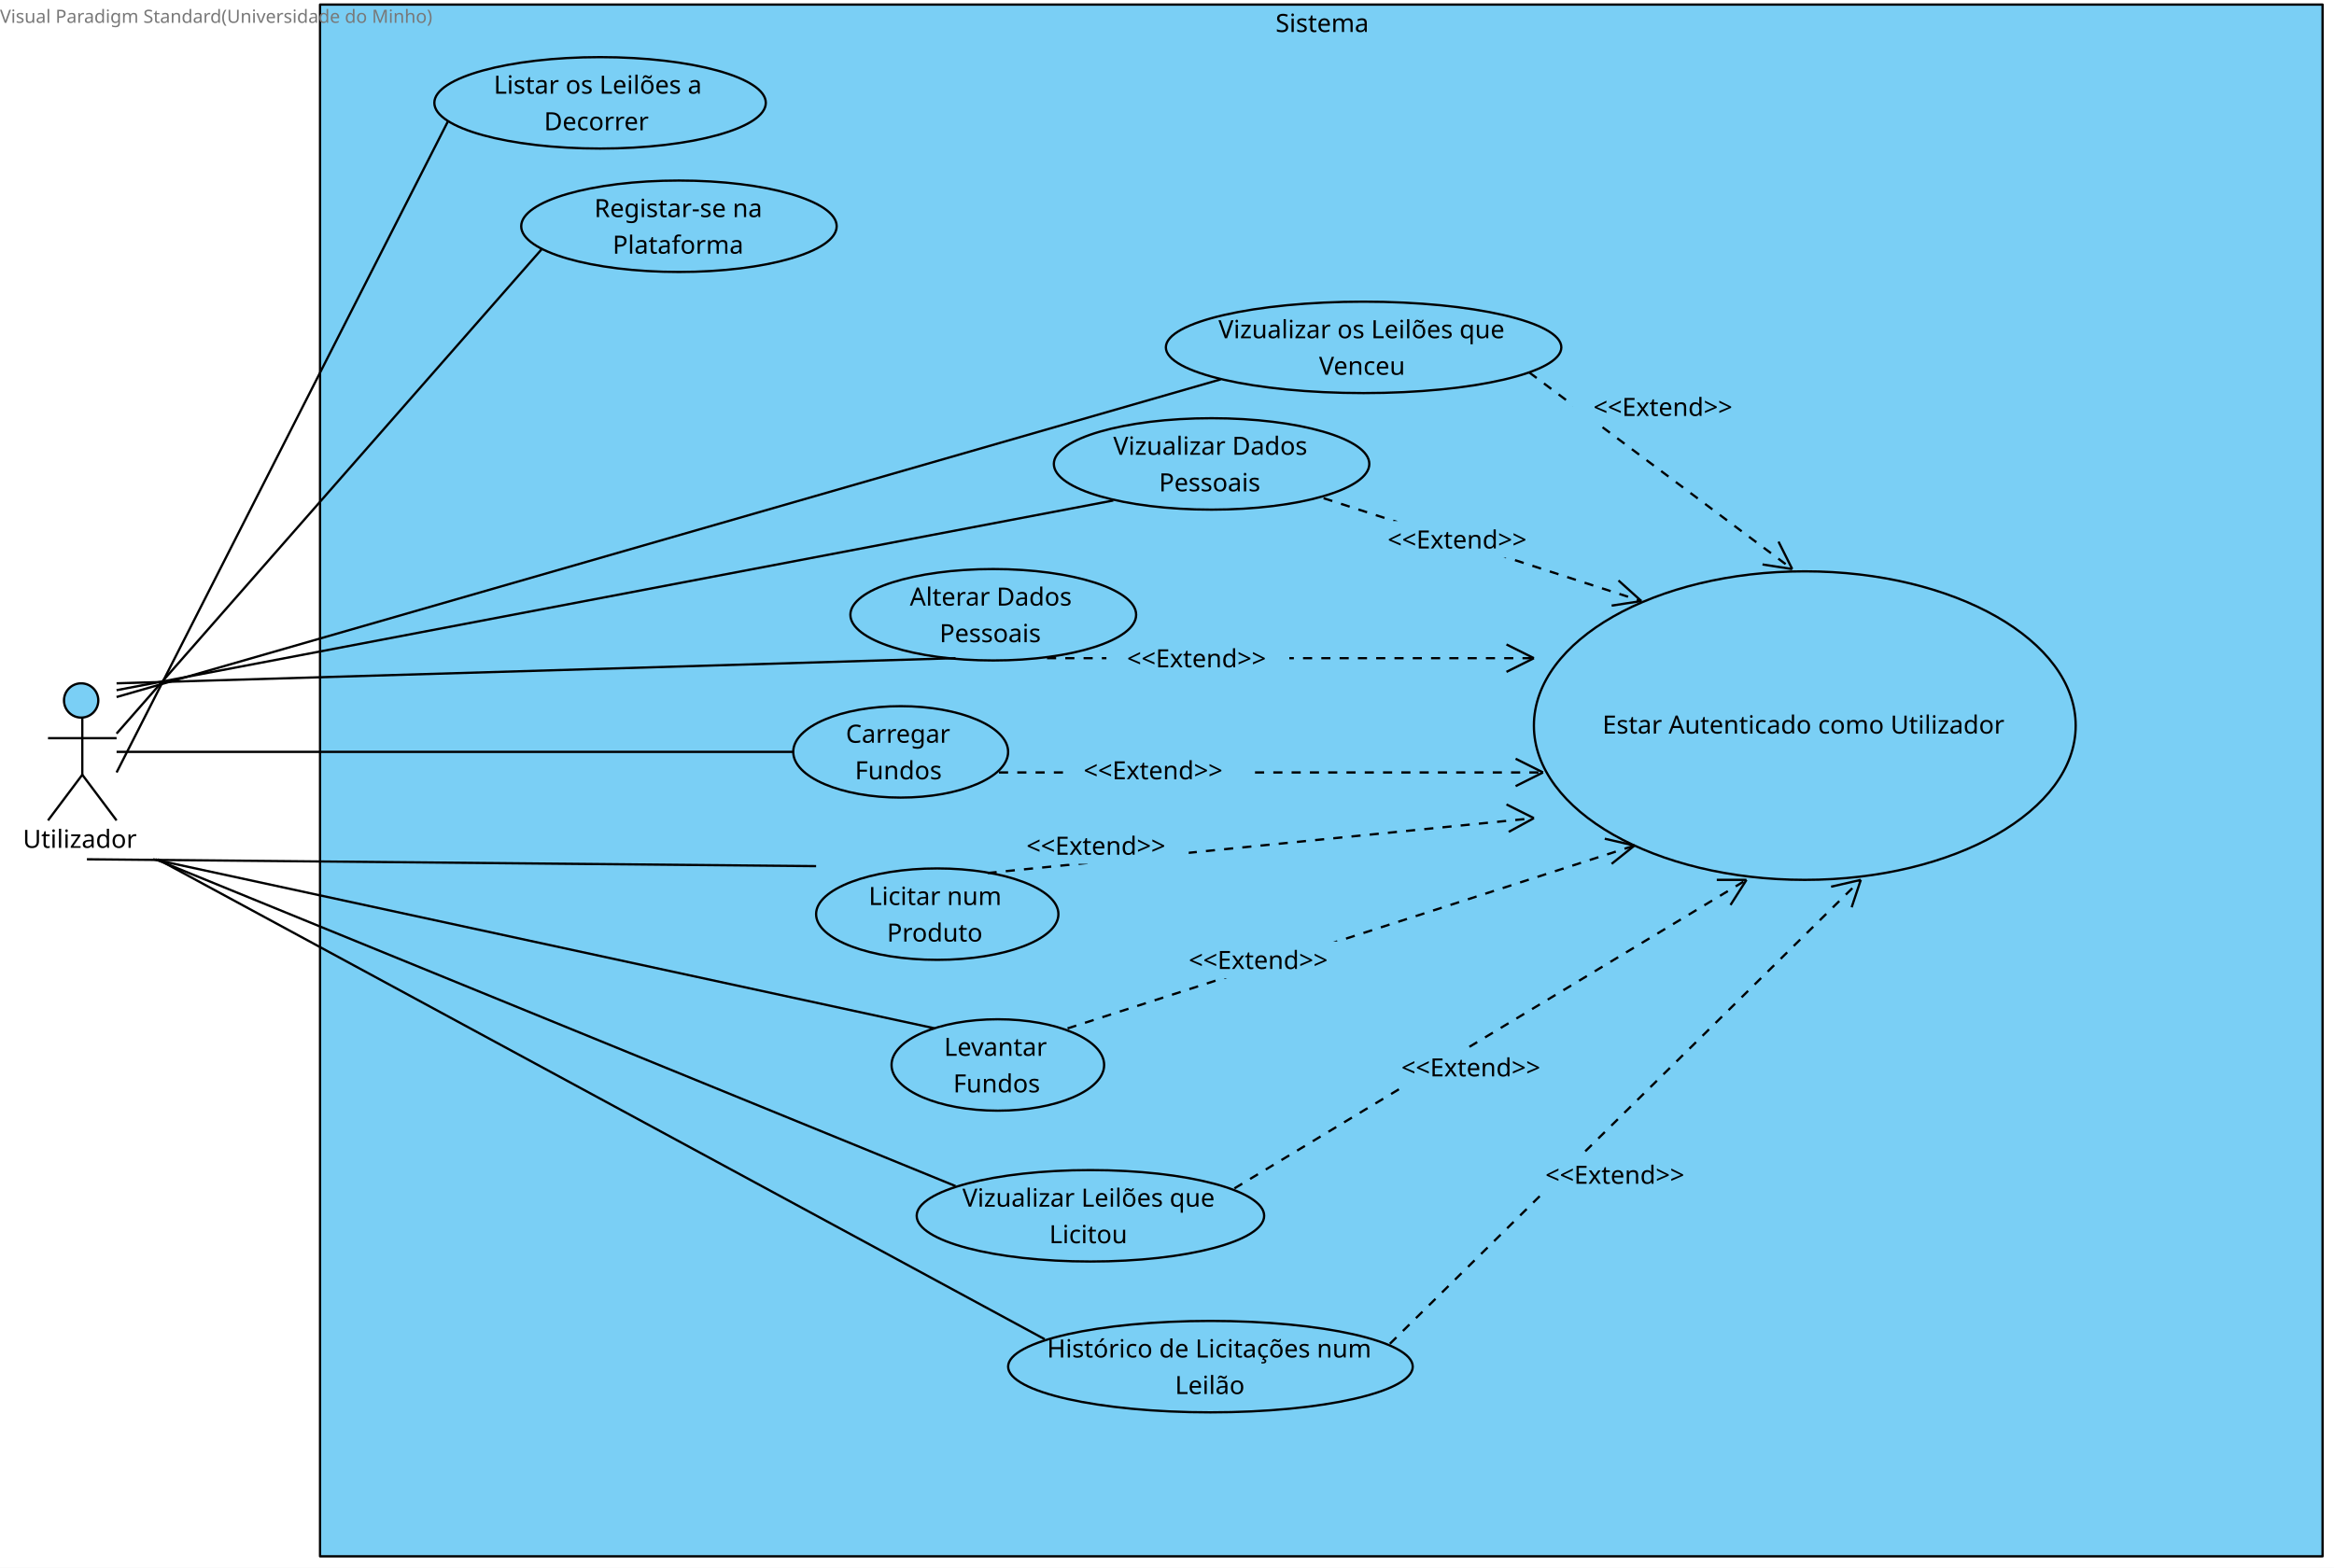
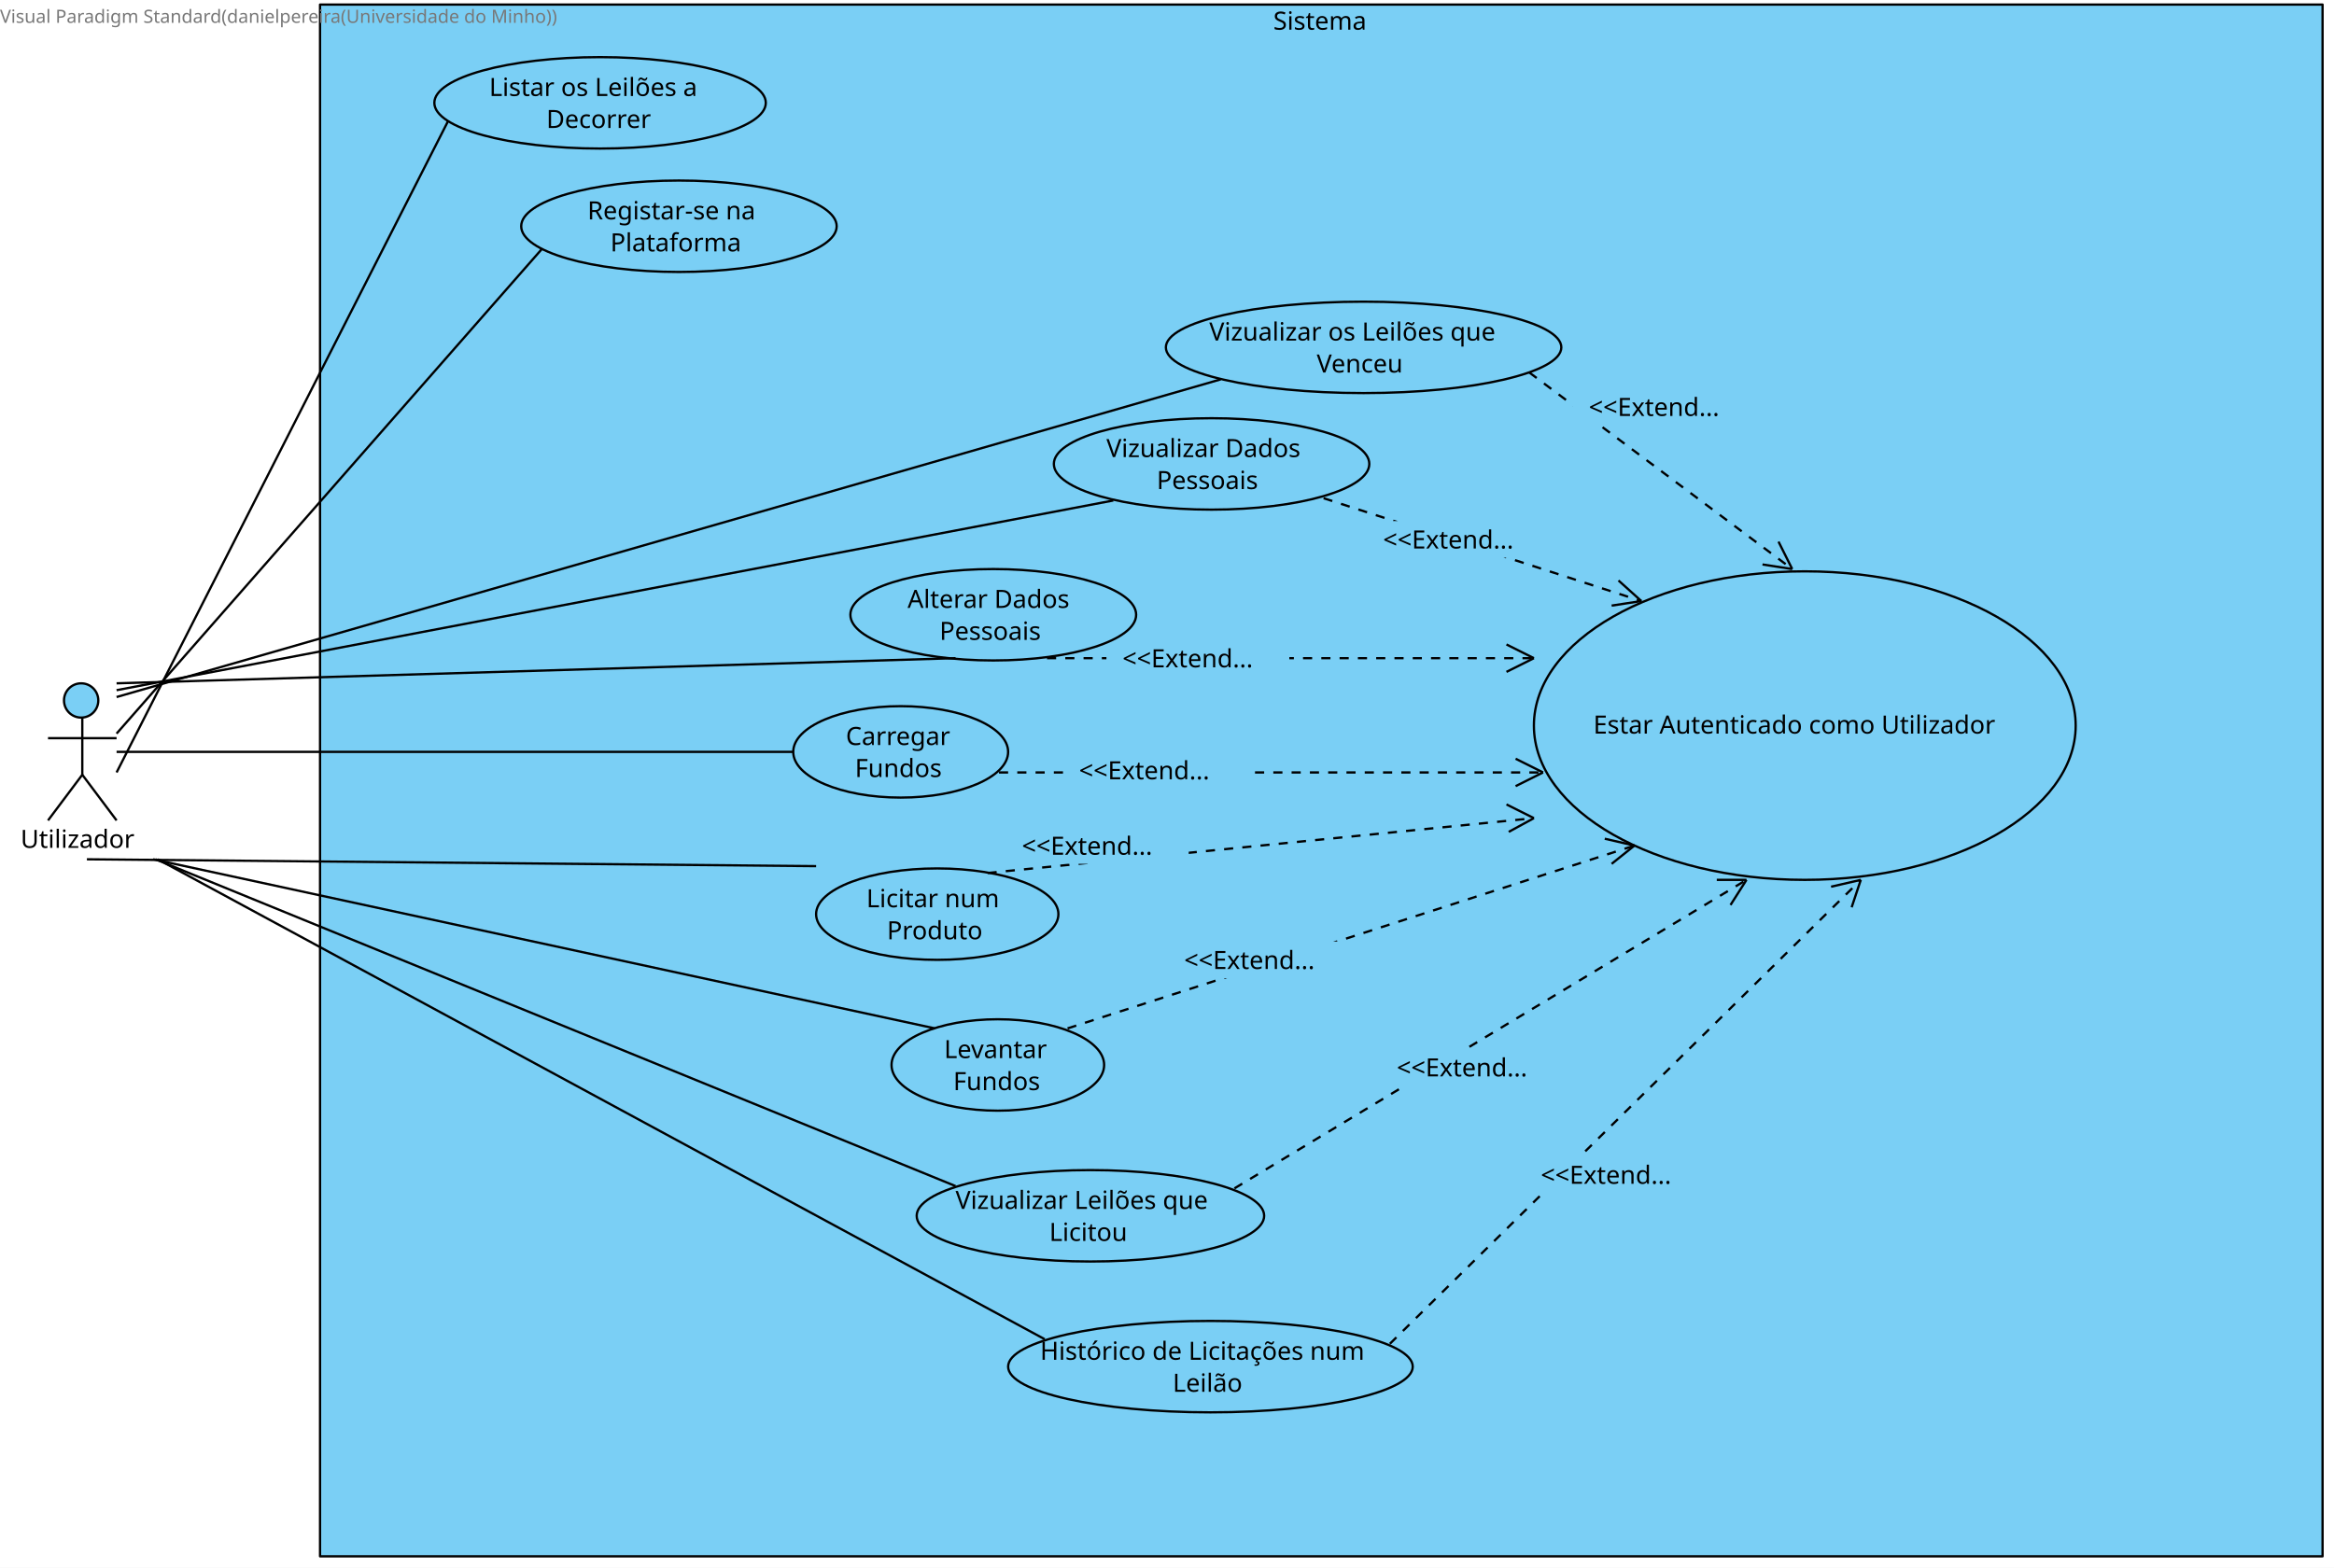
<svg xmlns="http://www.w3.org/2000/svg" fill-opacity="0" color-rendering="auto" color-interpolation="auto" text-rendering="auto" stroke="rgb(0,0,0)" stroke-linecap="square" width="1021" stroke-miterlimit="10" shape-rendering="auto" stroke-opacity="0" fill="rgb(0,0,0)" stroke-dasharray="none" font-weight="normal" stroke-width="1" height="686" font-family="'Dialog'" font-style="normal" stroke-linejoin="miter" font-size="12px" stroke-dashoffset="0" image-rendering="auto">
  <defs id="genericDefs" />
  <g>
    <defs id="defs1">
      <clipPath clipPathUnits="userSpaceOnUse" id="clipPath1">
        <path d="M-7 -7 L888 -7 L888 691 L-7 691 L-7 -7 Z" />
      </clipPath>
      <clipPath clipPathUnits="userSpaceOnUse" id="clipPath2">
        <path d="M0 0 L0 680 L878 680 L878 0 Z" />
      </clipPath>
      <clipPath clipPathUnits="userSpaceOnUse" id="clipPath3">
        <path d="M-7 -7 L41 -7 L41 71 L-7 71 L-7 -7 Z" />
      </clipPath>
      <clipPath clipPathUnits="userSpaceOnUse" id="clipPath4">
        <path d="M-7 -7 L156 -7 L156 51 L-7 51 L-7 -7 Z" />
      </clipPath>
      <clipPath clipPathUnits="userSpaceOnUse" id="clipPath5">
        <path d="M0 0 L0 40 L145 40 L145 0 Z" />
      </clipPath>
      <clipPath clipPathUnits="userSpaceOnUse" id="clipPath6">
        <path d="M-7 -7 L149 -7 L149 51 L-7 51 L-7 -7 Z" />
      </clipPath>
      <clipPath clipPathUnits="userSpaceOnUse" id="clipPath7">
        <path d="M0 0 L0 40 L138 40 L138 0 Z" />
      </clipPath>
      <clipPath clipPathUnits="userSpaceOnUse" id="clipPath8">
        <path d="M-7 -7 L184 -7 L184 51 L-7 51 L-7 -7 Z" />
      </clipPath>
      <clipPath clipPathUnits="userSpaceOnUse" id="clipPath9">
        <path d="M0 0 L0 40 L173 40 L173 0 Z" />
      </clipPath>
      <clipPath clipPathUnits="userSpaceOnUse" id="clipPath10">
        <path d="M-7 -7 L117 -7 L117 51 L-7 51 L-7 -7 Z" />
      </clipPath>
      <clipPath clipPathUnits="userSpaceOnUse" id="clipPath11">
        <path d="M0 0 L0 40 L106 40 L106 0 Z" />
      </clipPath>
      <clipPath clipPathUnits="userSpaceOnUse" id="clipPath12">
        <path d="M-7 -7 L136 -7 L136 51 L-7 51 L-7 -7 Z" />
      </clipPath>
      <clipPath clipPathUnits="userSpaceOnUse" id="clipPath13">
        <path d="M0 0 L0 40 L125 40 L125 0 Z" />
      </clipPath>
      <clipPath clipPathUnits="userSpaceOnUse" id="clipPath14">
        <path d="M-7 -7 L105 -7 L105 51 L-7 51 L-7 -7 Z" />
      </clipPath>
      <clipPath clipPathUnits="userSpaceOnUse" id="clipPath15">
        <path d="M0 0 L0 40 L94 40 L94 0 Z" />
      </clipPath>
      <clipPath clipPathUnits="userSpaceOnUse" id="clipPath16">
        <path d="M-7 -7 L104 -7 L104 51 L-7 51 L-7 -7 Z" />
      </clipPath>
      <clipPath clipPathUnits="userSpaceOnUse" id="clipPath17">
        <path d="M0 0 L0 40 L93 40 L93 0 Z" />
      </clipPath>
      <clipPath clipPathUnits="userSpaceOnUse" id="clipPath18">
        <path d="M-7 -7 L188 -7 L188 51 L-7 51 L-7 -7 Z" />
      </clipPath>
      <clipPath clipPathUnits="userSpaceOnUse" id="clipPath19">
        <path d="M0 0 L0 40 L177 40 L177 0 Z" />
      </clipPath>
      <clipPath clipPathUnits="userSpaceOnUse" id="clipPath20">
        <path d="M-7 -7 L163 -7 L163 51 L-7 51 L-7 -7 Z" />
      </clipPath>
      <clipPath clipPathUnits="userSpaceOnUse" id="clipPath21">
        <path d="M0 0 L0 40 L152 40 L152 0 Z" />
      </clipPath>
      <clipPath clipPathUnits="userSpaceOnUse" id="clipPath22">
        <path d="M-7 -7 L248 -7 L248 146 L-7 146 L-7 -7 Z" />
      </clipPath>
      <clipPath clipPathUnits="userSpaceOnUse" id="clipPath23">
        <path d="M0 0 L0 135 L237 135 L237 0 Z" />
      </clipPath>
      <clipPath clipPathUnits="userSpaceOnUse" id="clipPath24">
        <path d="M-66 -16 L132 -16 L132 32 L-66 32 L-66 -16 Z" />
      </clipPath>
      <clipPath clipPathUnits="userSpaceOnUse" id="clipPath25">
        <path d="M0 0 L261 0 L261 232 L0 232 L0 0 Z" />
      </clipPath>
      <clipPath clipPathUnits="userSpaceOnUse" id="clipPath26">
        <path d="M170 78 L170 94 L90 94 L90 78 ZM0 0 L0 136 L80 136 L80 152 L0 152 L0 232 L261 232 L261 0 Z" />
      </clipPath>
      <clipPath clipPathUnits="userSpaceOnUse" id="clipPath27">
        <path d="M0 0 L285 0 L285 192 L0 192 L0 0 Z" />
      </clipPath>
      <clipPath clipPathUnits="userSpaceOnUse" id="clipPath28">
        <path d="M260 24 L260 40 L180 40 L180 24 ZM170 82 L170 98 L90 98 L90 82 ZM0 0 L0 134 L56 134 L56 150 L0 150 L0 182 L37 182 L37 192 L285 192 L285 0 Z" />
      </clipPath>
      <clipPath clipPathUnits="userSpaceOnUse" id="clipPath29">
        <path d="M0 0 L359 0 L359 146 L0 146 L0 0 Z" />
      </clipPath>
      <clipPath clipPathUnits="userSpaceOnUse" id="clipPath30">
        <path d="M291 12 L291 28 L211 28 L211 12 ZM177 64 L177 80 L97 80 L97 64 ZM158 112 L158 130 L78 130 L78 112 ZM0 0 L0 146 L359 146 L359 0 Z" />
      </clipPath>
      <clipPath clipPathUnits="userSpaceOnUse" id="clipPath31">
        <path d="M0 0 L385 0 L385 146 L0 146 L0 0 Z" />
      </clipPath>
      <clipPath clipPathUnits="userSpaceOnUse" id="clipPath32">
        <path d="M199 14 L199 30 L119 30 L119 14 ZM180 62 L180 80 L100 80 L100 62 ZM155 96 L155 112 L75 112 L75 96 ZM0 0 L0 146 L385 146 L385 0 Z" />
      </clipPath>
      <clipPath clipPathUnits="userSpaceOnUse" id="clipPath33">
        <path d="M0 0 L385 0 L385 171 L0 171 L0 0 Z" />
      </clipPath>
      <clipPath clipPathUnits="userSpaceOnUse" id="clipPath34">
        <path d="M184 42 L184 60 L104 60 L104 42 ZM159 76 L159 92 L79 92 L79 76 ZM230 126 L230 142 L150 142 L150 126 ZM0 0 L0 171 L385 171 L385 0 L203 0 L203 10 L123 10 L123 0 Z" />
      </clipPath>
      <clipPath clipPathUnits="userSpaceOnUse" id="clipPath35">
        <path d="M0 0 L395 0 L395 226 L0 226 L0 0 Z" />
      </clipPath>
      <clipPath clipPathUnits="userSpaceOnUse" id="clipPath36">
        <path d="M150 29 L150 47 L70 47 L70 29 ZM125 63 L125 79 L45 79 L45 63 ZM196 113 L196 129 L116 129 L116 113 ZM289 160 L289 176 L209 176 L209 160 ZM352 207 L352 223 L272 223 L272 207 ZM0 0 L0 226 L395 226 L395 0 Z" />
      </clipPath>
      <clipPath clipPathUnits="userSpaceOnUse" id="clipPath37">
        <path d="M0 0 L371 0 L371 282 L0 282 L0 0 Z" />
      </clipPath>
      <clipPath clipPathUnits="userSpaceOnUse" id="clipPath38">
        <path d="M123 99 L123 115 L43 115 L43 99 ZM216 146 L216 162 L136 162 L136 146 ZM279 193 L279 209 L199 209 L199 193 ZM0 0 L0 15 L77 15 L77 33 L0 33 L0 49 L52 49 L52 65 L0 65 L0 282 L371 282 L371 0 Z" />
      </clipPath>
      <clipPath clipPathUnits="userSpaceOnUse" id="clipPath39">
        <path d="M0 0 L352 0 L352 349 L0 349 L0 0 Z" />
      </clipPath>
      <clipPath clipPathUnits="userSpaceOnUse" id="clipPath40">
        <path d="M147 146 L147 162 L67 162 L67 146 ZM210 193 L210 209 L130 209 L130 193 ZM0 0 L0 15 L8 15 L8 33 L0 33 L0 99 L54 99 L54 115 L0 115 L0 349 L352 349 L352 0 Z" />
      </clipPath>
      <clipPath clipPathUnits="userSpaceOnUse" id="clipPath41">
        <path d="M0 0 L291 0 L291 431 L0 431 L0 0 Z" />
      </clipPath>
      <clipPath clipPathUnits="userSpaceOnUse" id="clipPath42">
        <path d="M88 377 L88 393 L22 393 L22 377 ZM0 0 L0 431 L291 431 L291 0 Z" />
      </clipPath>
      <clipPath clipPathUnits="userSpaceOnUse" id="clipPath43">
        <path d="M0 0 L332 0 L332 358 L0 358 L0 0 Z" />
      </clipPath>
      <clipPath clipPathUnits="userSpaceOnUse" id="clipPath44">
        <path d="M88 321 L88 337 L22 337 L22 321 ZM0 0 L0 358 L332 358 L332 0 Z" />
      </clipPath>
      <clipPath clipPathUnits="userSpaceOnUse" id="clipPath45">
        <path d="M0 0 L629 0 L629 285 L0 285 L0 0 Z" />
      </clipPath>
      <clipPath clipPathUnits="userSpaceOnUse" id="clipPath46">
        <path d="M584 185 L584 201 L504 201 L504 185 ZM565 233 L565 251 L485 251 L485 233 ZM88 264 L88 280 L22 280 L22 264 ZM540 267 L540 283 L460 283 L460 267 ZM0 0 L0 285 L629 285 L629 149 L618 149 L618 133 L629 133 L629 0 Z" />
      </clipPath>
      <clipPath clipPathUnits="userSpaceOnUse" id="clipPath47">
        <path d="M0 0 L582 0 L582 229 L0 229 L0 0 Z" />
      </clipPath>
      <clipPath clipPathUnits="userSpaceOnUse" id="clipPath48">
        <path d="M565 180 L565 198 L485 198 L485 180 ZM88 211 L88 227 L22 227 L22 211 ZM0 0 L0 229 L460 229 L460 214 L540 214 L540 229 L582 229 L582 148 L504 148 L504 132 L582 132 L582 0 Z" />
      </clipPath>
      <clipPath clipPathUnits="userSpaceOnUse" id="clipPath49">
        <path d="M0 0 L514 0 L514 158 L0 158 L0 0 Z" />
      </clipPath>
      <clipPath clipPathUnits="userSpaceOnUse" id="clipPath50">
        <path d="M0 0 L0 158 L22 158 L22 143 L88 143 L88 158 L460 158 L460 146 L514 146 L514 130 L485 130 L485 112 L514 112 L514 80 L504 80 L504 64 L514 64 L514 0 Z" />
      </clipPath>
      <clipPath clipPathUnits="userSpaceOnUse" id="clipPath51">
        <path d="M0 0 L442 0 L442 146 L0 146 L0 0 Z" />
      </clipPath>
      <clipPath clipPathUnits="userSpaceOnUse" id="clipPath52">
        <path d="M88 101 L88 117 L22 117 L22 101 ZM0 0 L0 146 L442 146 L442 0 Z" />
      </clipPath>
      <clipPath clipPathUnits="userSpaceOnUse" id="clipPath53">
        <path d="M0 0 L465 0 L465 149 L0 149 L0 0 Z" />
      </clipPath>
      <clipPath clipPathUnits="userSpaceOnUse" id="clipPath54">
        <path d="M100 54 L100 70 L34 70 L34 54 ZM0 0 L0 149 L465 149 L465 0 Z" />
      </clipPath>
      <clipPath clipPathUnits="userSpaceOnUse" id="clipPath55">
        <path d="M0 0 L489 0 L489 221 L0 221 L0 0 Z" />
      </clipPath>
      <clipPath clipPathUnits="userSpaceOnUse" id="clipPath56">
        <path d="M73 54 L73 70 L7 70 L7 54 ZM0 0 L0 221 L489 221 L489 73 L445 73 L445 57 L489 57 L489 41 L470 41 L470 23 L489 23 L489 0 Z" />
      </clipPath>
      <clipPath clipPathUnits="userSpaceOnUse" id="clipPath57">
        <path d="M0 0 L496 0 L496 289 L0 289 L0 0 Z" />
      </clipPath>
      <clipPath clipPathUnits="userSpaceOnUse" id="clipPath58">
        <path d="M71 54 L71 70 L5 70 L5 54 ZM0 0 L0 289 L496 289 L496 73 L443 73 L443 57 L496 57 L496 41 L468 41 L468 23 L496 23 L496 0 Z" />
      </clipPath>
      <clipPath clipPathUnits="userSpaceOnUse" id="clipPath59">
        <path d="M0 0 L534 0 L534 356 L0 356 L0 0 Z" />
      </clipPath>
      <clipPath clipPathUnits="userSpaceOnUse" id="clipPath60">
        <path d="M70 54 L70 70 L4 70 L4 54 ZM522 57 L522 73 L442 73 L442 57 ZM0 0 L0 356 L534 356 L534 123 L513 123 L513 107 L534 107 L534 41 L467 41 L467 23 L534 23 L534 0 Z" />
      </clipPath>
      <clipPath clipPathUnits="userSpaceOnUse" id="clipPath61">
        <path d="M-80 -16 L160 -16 L160 32 L-80 32 L-80 -16 Z" />
      </clipPath>
      <clipPath clipPathUnits="userSpaceOnUse" id="clipPath62">
        <path d="M-80 -18 L160 -18 L160 36 L-80 36 L-80 -18 Z" />
      </clipPath>
    </defs>
    <g fill="white" text-rendering="geometricPrecision" fill-opacity="1" stroke-opacity="1" stroke="white">
      <rect x="0" width="1021" height="686" y="0" stroke="none" />
    </g>
    <g font-size="11px" transform="translate(140,2)" fill-opacity="1" fill="rgb(122,207,245)" text-rendering="geometricPrecision" image-rendering="optimizeQuality" font-family="sans-serif" stroke="rgb(122,207,245)" stroke-opacity="1">
      <rect x="0" width="876" height="679" y="0" clip-path="url(#clipPath1)" stroke="none" />
    </g>
    <g stroke-linecap="butt" font-size="11px" transform="translate(140,2)" fill-opacity="1" fill="black" text-rendering="geometricPrecision" image-rendering="optimizeQuality" font-family="sans-serif" stroke-linejoin="round" stroke="black" stroke-opacity="1" stroke-miterlimit="0">
      <rect fill="none" x="0" width="876" height="679" y="0" clip-path="url(#clipPath1)" />
    </g>
    <g font-size="11px" transform="translate(140,2)" fill-opacity="1" fill="black" text-rendering="geometricPrecision" image-rendering="optimizeQuality" font-family="sans-serif" stroke="black" stroke-opacity="1">
-       <text x="418" xml:space="preserve" y="12" clip-path="url(#clipPath2)" stroke="none">Sistema</text>
+       <text x="417" xml:space="preserve" y="11" clip-path="url(#clipPath2)" stroke="none">Sistema</text>
    </g>
    <g font-size="11px" transform="translate(21,299)" fill-opacity="1" fill="rgb(122,207,245)" text-rendering="geometricPrecision" image-rendering="optimizeQuality" font-family="sans-serif" stroke="rgb(122,207,245)" stroke-opacity="1">
      <circle r="7.5" clip-path="url(#clipPath3)" cx="14.5" cy="7.5" stroke="none" />
    </g>
    <g stroke-linecap="butt" font-size="11px" transform="translate(21,299)" fill-opacity="1" fill="black" text-rendering="geometricPrecision" image-rendering="optimizeQuality" font-family="sans-serif" stroke-linejoin="round" stroke="black" stroke-opacity="1" stroke-miterlimit="0">
      <circle fill="none" r="7.5" clip-path="url(#clipPath3)" cx="14.5" cy="7.5" />
      <line y2="40" fill="none" x1="15" clip-path="url(#clipPath3)" x2="15" y1="15" />
      <line y2="24" fill="none" x1="0" clip-path="url(#clipPath3)" x2="30" y1="24" />
      <line y2="60" fill="none" x1="15" clip-path="url(#clipPath3)" x2="0" y1="40" />
      <line y2="60" fill="none" x1="15" clip-path="url(#clipPath3)" x2="30" y1="40" />
    </g>
    <g font-size="11px" transform="translate(190,25)" fill-opacity="1" fill="rgb(122,207,245)" text-rendering="geometricPrecision" image-rendering="optimizeQuality" font-family="sans-serif" stroke="rgb(122,207,245)" stroke-opacity="1">
      <ellipse rx="72.5" ry="20" clip-path="url(#clipPath4)" cx="72.5" cy="20" stroke="none" />
    </g>
    <g stroke-linecap="butt" font-size="11px" transform="translate(190,25)" fill-opacity="1" fill="black" text-rendering="geometricPrecision" image-rendering="optimizeQuality" font-family="sans-serif" stroke-linejoin="round" stroke="black" stroke-opacity="1" stroke-miterlimit="0">
      <ellipse rx="72.5" fill="none" ry="20" clip-path="url(#clipPath4)" cx="72.5" cy="20" />
    </g>
    <g font-size="11px" transform="translate(190,25)" fill-opacity="1" fill="black" text-rendering="geometricPrecision" image-rendering="optimizeQuality" font-family="sans-serif" stroke="black" stroke-opacity="1">
-       <text x="26" xml:space="preserve" y="16" clip-path="url(#clipPath5)" stroke="none">Listar os Leilões a</text>
-       <text x="48" xml:space="preserve" y="32" clip-path="url(#clipPath5)" stroke="none">Decorrer</text>
+       <text x="24" xml:space="preserve" y="17" clip-path="url(#clipPath5)" stroke="none">Listar os Leilões a</text>
+       <text x="49" xml:space="preserve" y="31" clip-path="url(#clipPath5)" stroke="none">Decorrer</text>
    </g>
    <g font-size="11px" transform="translate(228,79)" fill-opacity="1" fill="rgb(122,207,245)" text-rendering="geometricPrecision" image-rendering="optimizeQuality" font-family="sans-serif" stroke="rgb(122,207,245)" stroke-opacity="1">
      <ellipse rx="69" ry="20" clip-path="url(#clipPath6)" cx="69" cy="20" stroke="none" />
    </g>
    <g stroke-linecap="butt" font-size="11px" transform="translate(228,79)" fill-opacity="1" fill="black" text-rendering="geometricPrecision" image-rendering="optimizeQuality" font-family="sans-serif" stroke-linejoin="round" stroke="black" stroke-opacity="1" stroke-miterlimit="0">
      <ellipse rx="69" fill="none" ry="20" clip-path="url(#clipPath6)" cx="69" cy="20" />
    </g>
    <g font-size="11px" transform="translate(228,79)" fill-opacity="1" fill="black" text-rendering="geometricPrecision" image-rendering="optimizeQuality" font-family="sans-serif" stroke="black" stroke-opacity="1">
-       <text x="32" xml:space="preserve" y="16" clip-path="url(#clipPath7)" stroke="none">Registar-se na</text>
-       <text x="40" xml:space="preserve" y="32" clip-path="url(#clipPath7)" stroke="none">Plataforma</text>
+       <text x="29" xml:space="preserve" y="17" clip-path="url(#clipPath7)" stroke="none">Registar-se na</text>
+       <text x="39" xml:space="preserve" y="31" clip-path="url(#clipPath7)" stroke="none">Plataforma</text>
    </g>
    <g font-size="11px" transform="translate(461,183)" fill-opacity="1" fill="rgb(122,207,245)" text-rendering="geometricPrecision" image-rendering="optimizeQuality" font-family="sans-serif" stroke="rgb(122,207,245)" stroke-opacity="1">
      <ellipse rx="69" ry="20" clip-path="url(#clipPath6)" cx="69" cy="20" stroke="none" />
    </g>
    <g stroke-linecap="butt" font-size="11px" transform="translate(461,183)" fill-opacity="1" fill="black" text-rendering="geometricPrecision" image-rendering="optimizeQuality" font-family="sans-serif" stroke-linejoin="round" stroke="black" stroke-opacity="1" stroke-miterlimit="0">
      <ellipse rx="69" fill="none" ry="20" clip-path="url(#clipPath6)" cx="69" cy="20" />
    </g>
    <g font-size="11px" transform="translate(461,183)" fill-opacity="1" fill="black" text-rendering="geometricPrecision" image-rendering="optimizeQuality" font-family="sans-serif" stroke="black" stroke-opacity="1">
-       <text x="26" xml:space="preserve" y="16" clip-path="url(#clipPath7)" stroke="none">Vizualizar Dados</text>
-       <text x="46" xml:space="preserve" y="32" clip-path="url(#clipPath7)" stroke="none">Pessoais</text>
+       <text x="23" xml:space="preserve" y="17" clip-path="url(#clipPath7)" stroke="none">Vizualizar Dados</text>
+       <text x="45" xml:space="preserve" y="31" clip-path="url(#clipPath7)" stroke="none">Pessoais</text>
    </g>
    <g font-size="11px" transform="translate(510,132)" fill-opacity="1" fill="rgb(122,207,245)" text-rendering="geometricPrecision" image-rendering="optimizeQuality" font-family="sans-serif" stroke="rgb(122,207,245)" stroke-opacity="1">
      <ellipse rx="86.5" ry="20" clip-path="url(#clipPath8)" cx="86.5" cy="20" stroke="none" />
    </g>
    <g stroke-linecap="butt" font-size="11px" transform="translate(510,132)" fill-opacity="1" fill="black" text-rendering="geometricPrecision" image-rendering="optimizeQuality" font-family="sans-serif" stroke-linejoin="round" stroke="black" stroke-opacity="1" stroke-miterlimit="0">
      <ellipse rx="86.5" fill="none" ry="20" clip-path="url(#clipPath8)" cx="86.5" cy="20" />
    </g>
    <g font-size="11px" transform="translate(510,132)" fill-opacity="1" fill="black" text-rendering="geometricPrecision" image-rendering="optimizeQuality" font-family="sans-serif" stroke="black" stroke-opacity="1">
-       <text x="23" xml:space="preserve" y="16" clip-path="url(#clipPath9)" stroke="none">Vizualizar os Leilões que</text>
-       <text x="67" xml:space="preserve" y="32" clip-path="url(#clipPath9)" stroke="none">Venceu</text>
+       <text x="19" xml:space="preserve" y="17" clip-path="url(#clipPath9)" stroke="none">Vizualizar os Leilões que</text>
+       <text x="66" xml:space="preserve" y="31" clip-path="url(#clipPath9)" stroke="none">Venceu</text>
    </g>
    <g font-size="11px" transform="translate(357,380)" fill-opacity="1" fill="rgb(122,207,245)" text-rendering="geometricPrecision" image-rendering="optimizeQuality" font-family="sans-serif" stroke="rgb(122,207,245)" stroke-opacity="1">
      <ellipse rx="53" ry="20" clip-path="url(#clipPath10)" cx="53" cy="20" stroke="none" />
    </g>
    <g stroke-linecap="butt" font-size="11px" transform="translate(357,380)" fill-opacity="1" fill="black" text-rendering="geometricPrecision" image-rendering="optimizeQuality" font-family="sans-serif" stroke-linejoin="round" stroke="black" stroke-opacity="1" stroke-miterlimit="0">
      <ellipse rx="53" fill="none" ry="20" clip-path="url(#clipPath10)" cx="53" cy="20" />
    </g>
    <g font-size="11px" transform="translate(357,380)" fill-opacity="1" fill="black" text-rendering="geometricPrecision" image-rendering="optimizeQuality" font-family="sans-serif" stroke="black" stroke-opacity="1">
-       <text x="23" xml:space="preserve" y="16" clip-path="url(#clipPath11)" stroke="none">Licitar num</text>
-       <text x="31" xml:space="preserve" y="32" clip-path="url(#clipPath11)" stroke="none">Produto</text>
+       <text x="22" xml:space="preserve" y="17" clip-path="url(#clipPath11)" stroke="none">Licitar num</text>
+       <text x="31" xml:space="preserve" y="31" clip-path="url(#clipPath11)" stroke="none">Produto</text>
    </g>
    <g font-size="11px" transform="translate(372,249)" fill-opacity="1" fill="rgb(122,207,245)" text-rendering="geometricPrecision" image-rendering="optimizeQuality" font-family="sans-serif" stroke="rgb(122,207,245)" stroke-opacity="1">
      <ellipse rx="62.5" ry="20" clip-path="url(#clipPath12)" cx="62.5" cy="20" stroke="none" />
    </g>
    <g stroke-linecap="butt" font-size="11px" transform="translate(372,249)" fill-opacity="1" fill="black" text-rendering="geometricPrecision" image-rendering="optimizeQuality" font-family="sans-serif" stroke-linejoin="round" stroke="black" stroke-opacity="1" stroke-miterlimit="0">
      <ellipse rx="62.5" fill="none" ry="20" clip-path="url(#clipPath12)" cx="62.5" cy="20" />
    </g>
    <g font-size="11px" transform="translate(372,249)" fill-opacity="1" fill="black" text-rendering="geometricPrecision" image-rendering="optimizeQuality" font-family="sans-serif" stroke="black" stroke-opacity="1">
-       <text x="26" xml:space="preserve" y="16" clip-path="url(#clipPath13)" stroke="none">Alterar Dados</text>
-       <text x="39" xml:space="preserve" y="32" clip-path="url(#clipPath13)" stroke="none">Pessoais</text>
+       <text x="25" xml:space="preserve" y="17" clip-path="url(#clipPath13)" stroke="none">Alterar Dados</text>
+       <text x="39" xml:space="preserve" y="31" clip-path="url(#clipPath13)" stroke="none">Pessoais</text>
    </g>
    <g font-size="11px" transform="translate(347,309)" fill-opacity="1" fill="rgb(122,207,245)" text-rendering="geometricPrecision" image-rendering="optimizeQuality" font-family="sans-serif" stroke="rgb(122,207,245)" stroke-opacity="1">
      <ellipse rx="47" ry="20" clip-path="url(#clipPath14)" cx="47" cy="20" stroke="none" />
    </g>
    <g stroke-linecap="butt" font-size="11px" transform="translate(347,309)" fill-opacity="1" fill="black" text-rendering="geometricPrecision" image-rendering="optimizeQuality" font-family="sans-serif" stroke-linejoin="round" stroke="black" stroke-opacity="1" stroke-miterlimit="0">
      <ellipse rx="47" fill="none" ry="20" clip-path="url(#clipPath14)" cx="47" cy="20" />
    </g>
    <g font-size="11px" transform="translate(347,309)" fill-opacity="1" fill="black" text-rendering="geometricPrecision" image-rendering="optimizeQuality" font-family="sans-serif" stroke="black" stroke-opacity="1">
-       <text x="23" xml:space="preserve" y="16" clip-path="url(#clipPath15)" stroke="none">Carregar</text>
-       <text x="27" xml:space="preserve" y="32" clip-path="url(#clipPath15)" stroke="none">Fundos</text>
+       <text x="23" xml:space="preserve" y="17" clip-path="url(#clipPath15)" stroke="none">Carregar</text>
+       <text x="27" xml:space="preserve" y="31" clip-path="url(#clipPath15)" stroke="none">Fundos</text>
    </g>
    <g font-size="11px" transform="translate(390,446)" fill-opacity="1" fill="rgb(122,207,245)" text-rendering="geometricPrecision" image-rendering="optimizeQuality" font-family="sans-serif" stroke="rgb(122,207,245)" stroke-opacity="1">
      <ellipse rx="46.5" ry="20" clip-path="url(#clipPath16)" cx="46.5" cy="20" stroke="none" />
    </g>
    <g stroke-linecap="butt" font-size="11px" transform="translate(390,446)" fill-opacity="1" fill="black" text-rendering="geometricPrecision" image-rendering="optimizeQuality" font-family="sans-serif" stroke-linejoin="round" stroke="black" stroke-opacity="1" stroke-miterlimit="0">
      <ellipse rx="46.5" fill="none" ry="20" clip-path="url(#clipPath16)" cx="46.5" cy="20" />
    </g>
    <g font-size="11px" transform="translate(390,446)" fill-opacity="1" fill="black" text-rendering="geometricPrecision" image-rendering="optimizeQuality" font-family="sans-serif" stroke="black" stroke-opacity="1">
-       <text x="23" xml:space="preserve" y="16" clip-path="url(#clipPath17)" stroke="none">Levantar</text>
-       <text x="27" xml:space="preserve" y="32" clip-path="url(#clipPath17)" stroke="none">Fundos</text>
+       <text x="23" xml:space="preserve" y="17" clip-path="url(#clipPath17)" stroke="none">Levantar</text>
+       <text x="27" xml:space="preserve" y="31" clip-path="url(#clipPath17)" stroke="none">Fundos</text>
    </g>
    <g font-size="11px" transform="translate(441,578)" fill-opacity="1" fill="rgb(122,207,245)" text-rendering="geometricPrecision" image-rendering="optimizeQuality" font-family="sans-serif" stroke="rgb(122,207,245)" stroke-opacity="1">
      <ellipse rx="88.5" ry="20" clip-path="url(#clipPath18)" cx="88.5" cy="20" stroke="none" />
    </g>
    <g stroke-linecap="butt" font-size="11px" transform="translate(441,578)" fill-opacity="1" fill="black" text-rendering="geometricPrecision" image-rendering="optimizeQuality" font-family="sans-serif" stroke-linejoin="round" stroke="black" stroke-opacity="1" stroke-miterlimit="0">
      <ellipse rx="88.5" fill="none" ry="20" clip-path="url(#clipPath18)" cx="88.5" cy="20" />
    </g>
    <g font-size="11px" transform="translate(441,578)" fill-opacity="1" fill="black" text-rendering="geometricPrecision" image-rendering="optimizeQuality" font-family="sans-serif" stroke="black" stroke-opacity="1">
-       <text x="17" xml:space="preserve" y="16" clip-path="url(#clipPath19)" stroke="none">Histórico de Licitações num</text>
-       <text x="73" xml:space="preserve" y="32" clip-path="url(#clipPath19)" stroke="none">Leilão</text>
+       <text x="14" xml:space="preserve" y="17" clip-path="url(#clipPath19)" stroke="none">Histórico de Licitações num</text>
+       <text x="72" xml:space="preserve" y="31" clip-path="url(#clipPath19)" stroke="none">Leilão</text>
    </g>
    <g font-size="11px" transform="translate(401,512)" fill-opacity="1" fill="rgb(122,207,245)" text-rendering="geometricPrecision" image-rendering="optimizeQuality" font-family="sans-serif" stroke="rgb(122,207,245)" stroke-opacity="1">
      <ellipse rx="76" ry="20" clip-path="url(#clipPath20)" cx="76" cy="20" stroke="none" />
    </g>
    <g stroke-linecap="butt" font-size="11px" transform="translate(401,512)" fill-opacity="1" fill="black" text-rendering="geometricPrecision" image-rendering="optimizeQuality" font-family="sans-serif" stroke-linejoin="round" stroke="black" stroke-opacity="1" stroke-miterlimit="0">
      <ellipse rx="76" fill="none" ry="20" clip-path="url(#clipPath20)" cx="76" cy="20" />
    </g>
    <g font-size="11px" transform="translate(401,512)" fill-opacity="1" fill="black" text-rendering="geometricPrecision" image-rendering="optimizeQuality" font-family="sans-serif" stroke="black" stroke-opacity="1">
-       <text x="20" xml:space="preserve" y="16" clip-path="url(#clipPath21)" stroke="none">Vizualizar Leilões que</text>
-       <text x="58" xml:space="preserve" y="32" clip-path="url(#clipPath21)" stroke="none">Licitou</text>
+       <text x="17" xml:space="preserve" y="17" clip-path="url(#clipPath21)" stroke="none">Vizualizar Leilões que</text>
+       <text x="58" xml:space="preserve" y="31" clip-path="url(#clipPath21)" stroke="none">Licitou</text>
    </g>
    <g font-size="11px" transform="translate(671,250)" fill-opacity="1" fill="rgb(122,207,245)" text-rendering="geometricPrecision" image-rendering="optimizeQuality" font-family="sans-serif" stroke="rgb(122,207,245)" stroke-opacity="1">
      <ellipse rx="118.5" ry="67.5" clip-path="url(#clipPath22)" cx="118.5" cy="67.5" stroke="none" />
    </g>
    <g stroke-linecap="butt" font-size="11px" transform="translate(671,250)" fill-opacity="1" fill="black" text-rendering="geometricPrecision" image-rendering="optimizeQuality" font-family="sans-serif" stroke-linejoin="round" stroke="black" stroke-opacity="1" stroke-miterlimit="0">
      <ellipse rx="118.5" fill="none" ry="67.5" clip-path="url(#clipPath22)" cx="118.5" cy="67.5" />
    </g>
    <g font-size="11px" transform="translate(671,250)" fill-opacity="1" fill="black" text-rendering="geometricPrecision" image-rendering="optimizeQuality" font-family="sans-serif" stroke="black" stroke-opacity="1">
-       <text x="30" xml:space="preserve" y="71" clip-path="url(#clipPath23)" stroke="none">Estar Autenticado como Utilizador</text>
+       <text x="26" xml:space="preserve" y="71" clip-path="url(#clipPath23)" stroke="none">Estar Autenticado como Utilizador</text>
    </g>
    <g font-size="11px" transform="translate(2,359)" fill-opacity="1" fill="black" text-rendering="geometricPrecision" image-rendering="optimizeQuality" font-family="sans-serif" stroke="black" stroke-opacity="1">
-       <text x="8" xml:space="preserve" y="12" clip-path="url(#clipPath24)" stroke="none">Utilizador</text>
+       <text x="7" xml:space="preserve" y="12" clip-path="url(#clipPath24)" stroke="none">Utilizador</text>
    </g>
    <g stroke-linecap="butt" font-size="11px" transform="translate(598,92)" fill-opacity="1" fill="black" text-rendering="geometricPrecision" image-rendering="optimizeQuality" font-family="sans-serif" stroke-linejoin="round" stroke-dasharray="4" stroke="black" stroke-opacity="1">
      <line y2="157" fill="none" x1="71" clip-path="url(#clipPath26)" x2="186" y1="71" />
      <line clip-path="url(#clipPath26)" fill="none" x1="186" x2="180" y1="157" y2="145" stroke-dasharray="none" />
      <line clip-path="url(#clipPath26)" fill="none" x1="186" x2="173" y1="157" y2="155" stroke-dasharray="none" />
    </g>
    <g stroke-linecap="butt" font-size="11px" transform="translate(508,146)" fill-opacity="1" fill="black" text-rendering="geometricPrecision" image-rendering="optimizeQuality" font-family="sans-serif" stroke-linejoin="round" stroke-dasharray="4" stroke="black" stroke-opacity="1">
      <line y2="117" fill="none" x1="71" clip-path="url(#clipPath28)" x2="210" y1="72" />
      <line clip-path="url(#clipPath28)" fill="none" x1="210" x2="200" y1="117" y2="108" stroke-dasharray="none" />
      <line clip-path="url(#clipPath28)" fill="none" x1="210" x2="197" y1="117" y2="119" stroke-dasharray="none" />
    </g>
    <g stroke-linecap="butt" font-size="11px" transform="translate(387,216)" fill-opacity="1" fill="black" text-rendering="geometricPrecision" image-rendering="optimizeQuality" font-family="sans-serif" stroke-linejoin="round" stroke-dasharray="4" stroke="black" stroke-opacity="1">
      <line y2="72" fill="none" x1="71" clip-path="url(#clipPath30)" x2="284" y1="72" />
      <line clip-path="url(#clipPath30)" fill="none" x1="284" x2="272" y1="72" y2="66" stroke-dasharray="none" />
      <line clip-path="url(#clipPath30)" fill="none" x1="284" x2="272" y1="72" y2="78" stroke-dasharray="none" />
    </g>
    <g stroke-linecap="butt" font-size="11px" transform="translate(365,266)" fill-opacity="1" fill="black" text-rendering="geometricPrecision" image-rendering="optimizeQuality" font-family="sans-serif" stroke-linejoin="round" stroke-dasharray="4" stroke="black" stroke-opacity="1">
      <line y2="72" fill="none" x1="72" clip-path="url(#clipPath32)" x2="310" y1="72" />
      <line clip-path="url(#clipPath32)" fill="none" x1="310" x2="298" y1="72" y2="66" stroke-dasharray="none" />
      <line clip-path="url(#clipPath32)" fill="none" x1="310" x2="298" y1="72" y2="78" stroke-dasharray="none" />
    </g>
    <g stroke-linecap="butt" font-size="11px" transform="translate(361,286)" fill-opacity="1" fill="black" text-rendering="geometricPrecision" image-rendering="optimizeQuality" font-family="sans-serif" stroke-linejoin="round" stroke-dasharray="4" stroke="black" stroke-opacity="1">
      <line y2="72" fill="none" x1="71" clip-path="url(#clipPath34)" x2="310" y1="96" />
      <line clip-path="url(#clipPath34)" fill="none" x1="310" x2="298" y1="72" y2="66" stroke-dasharray="none" />
      <line clip-path="url(#clipPath34)" fill="none" x1="310" x2="299" y1="72" y2="78" stroke-dasharray="none" />
    </g>
    <g stroke-linecap="butt" font-size="11px" transform="translate(395,299)" fill-opacity="1" fill="black" text-rendering="geometricPrecision" image-rendering="optimizeQuality" font-family="sans-serif" stroke-linejoin="round" stroke-dasharray="4" stroke="black" stroke-opacity="1">
      <line y2="71" fill="none" x1="72" clip-path="url(#clipPath36)" x2="320" y1="151" />
      <line clip-path="url(#clipPath36)" fill="none" x1="320" x2="307" y1="71" y2="68" stroke-dasharray="none" />
      <line clip-path="url(#clipPath36)" fill="none" x1="320" x2="310" y1="71" y2="79" stroke-dasharray="none" />
    </g>
    <g stroke-linecap="butt" font-size="11px" transform="translate(468,313)" fill-opacity="1" fill="black" text-rendering="geometricPrecision" image-rendering="optimizeQuality" font-family="sans-serif" stroke-linejoin="round" stroke-dasharray="4" stroke="black" stroke-opacity="1">
      <line y2="72" fill="none" x1="72" clip-path="url(#clipPath38)" x2="296" y1="207" />
      <line clip-path="url(#clipPath38)" fill="none" x1="296" x2="283" y1="72" y2="72" stroke-dasharray="none" />
      <line clip-path="url(#clipPath38)" fill="none" x1="296" x2="289" y1="72" y2="83" stroke-dasharray="none" />
    </g>
    <g stroke-linecap="butt" font-size="11px" transform="translate(537,313)" fill-opacity="1" fill="black" text-rendering="geometricPrecision" image-rendering="optimizeQuality" font-family="sans-serif" stroke-linejoin="round" stroke-dasharray="4" stroke="black" stroke-opacity="1">
      <line y2="72" fill="none" x1="71" clip-path="url(#clipPath40)" x2="277" y1="275" />
      <line clip-path="url(#clipPath40)" fill="none" x1="277" x2="264" y1="72" y2="75" stroke-dasharray="none" />
      <line clip-path="url(#clipPath40)" fill="none" x1="277" x2="273" y1="72" y2="84" stroke-dasharray="none" />
    </g>
    <g stroke-linecap="butt" font-size="11px" transform="translate(-20,-18)" fill-opacity="1" fill="black" text-rendering="geometricPrecision" image-rendering="optimizeQuality" font-family="sans-serif" stroke-linejoin="round" stroke="black" stroke-opacity="1">
      <line y2="71" fill="none" x1="71" clip-path="url(#clipPath42)" x2="216" y1="356" />
    </g>
    <g stroke-linecap="butt" font-size="11px" transform="translate(-20,38)" fill-opacity="1" fill="black" text-rendering="geometricPrecision" image-rendering="optimizeQuality" font-family="sans-serif" stroke-linejoin="round" stroke="black" stroke-opacity="1">
      <line y2="71" fill="none" x1="71" clip-path="url(#clipPath44)" x2="257" y1="283" />
    </g>
    <g stroke-linecap="butt" font-size="11px" transform="translate(-20,95)" fill-opacity="1" fill="black" text-rendering="geometricPrecision" image-rendering="optimizeQuality" font-family="sans-serif" stroke-linejoin="round" stroke="black" stroke-opacity="1">
      <line y2="71" fill="none" x1="71" clip-path="url(#clipPath46)" x2="554" y1="210" />
    </g>
    <g stroke-linecap="butt" font-size="11px" transform="translate(-20,148)" fill-opacity="1" fill="black" text-rendering="geometricPrecision" image-rendering="optimizeQuality" font-family="sans-serif" stroke-linejoin="round" stroke="black" stroke-opacity="1">
      <line y2="71" fill="none" x1="71" clip-path="url(#clipPath48)" x2="507" y1="154" />
    </g>
    <g stroke-linecap="butt" font-size="11px" transform="translate(-20,216)" fill-opacity="1" fill="black" text-rendering="geometricPrecision" image-rendering="optimizeQuality" font-family="sans-serif" stroke-linejoin="round" stroke="black" stroke-opacity="1">
      <line y2="72" fill="none" x1="71" clip-path="url(#clipPath50)" x2="438" y1="83" />
    </g>
    <g stroke-linecap="butt" font-size="11px" transform="translate(-20,258)" fill-opacity="1" fill="black" text-rendering="geometricPrecision" image-rendering="optimizeQuality" font-family="sans-serif" stroke-linejoin="round" stroke="black" stroke-opacity="1">
      <line y2="71" fill="none" x1="71" clip-path="url(#clipPath52)" x2="367" y1="71" />
    </g>
    <g stroke-linecap="butt" font-size="11px" transform="translate(-32,305)" fill-opacity="1" fill="black" text-rendering="geometricPrecision" image-rendering="optimizeQuality" font-family="sans-serif" stroke-linejoin="round" stroke="black" stroke-opacity="1">
      <line y2="74" fill="none" x1="70" clip-path="url(#clipPath54)" x2="389" y1="71" />
    </g>
    <g stroke-linecap="butt" font-size="11px" transform="translate(-5,305)" fill-opacity="1" fill="black" text-rendering="geometricPrecision" image-rendering="optimizeQuality" font-family="sans-serif" stroke-linejoin="round" stroke="black" stroke-opacity="1">
      <line y2="145" fill="none" x1="72" clip-path="url(#clipPath56)" x2="414" y1="71" />
    </g>
    <g stroke-linecap="butt" font-size="11px" transform="translate(-3,305)" fill-opacity="1" fill="black" text-rendering="geometricPrecision" image-rendering="optimizeQuality" font-family="sans-serif" stroke-linejoin="round" stroke="black" stroke-opacity="1">
      <line y2="214" fill="none" x1="71" clip-path="url(#clipPath58)" x2="421" y1="71" />
    </g>
    <g stroke-linecap="butt" font-size="11px" transform="translate(-2,305)" fill-opacity="1" fill="black" text-rendering="geometricPrecision" image-rendering="optimizeQuality" font-family="sans-serif" stroke-linejoin="round" stroke="black" stroke-opacity="1">
      <line y2="281" fill="none" x1="71" clip-path="url(#clipPath60)" x2="459" y1="71" />
    </g>
    <g font-size="11px" transform="translate(667,506)" fill-opacity="1" fill="black" text-rendering="geometricPrecision" image-rendering="optimizeQuality" font-family="sans-serif" stroke="black" stroke-opacity="1">
-       <text x="9" xml:space="preserve" y="12" clip-path="url(#clipPath61)" stroke="none">&lt;&lt;Extend&gt;&gt;</text>
+       <text x="7" xml:space="preserve" y="12" clip-path="url(#clipPath61)" stroke="none">&lt;&lt;Extend...</text>
    </g>
    <g font-size="11px" transform="translate(604,459)" fill-opacity="1" fill="black" text-rendering="geometricPrecision" image-rendering="optimizeQuality" font-family="sans-serif" stroke="black" stroke-opacity="1">
-       <text x="9" xml:space="preserve" y="12" clip-path="url(#clipPath61)" stroke="none">&lt;&lt;Extend&gt;&gt;</text>
+       <text x="7" xml:space="preserve" y="12" clip-path="url(#clipPath61)" stroke="none">&lt;&lt;Extend...</text>
    </g>
    <g font-size="11px" transform="translate(511,412)" fill-opacity="1" fill="black" text-rendering="geometricPrecision" image-rendering="optimizeQuality" font-family="sans-serif" stroke="black" stroke-opacity="1">
-       <text x="9" xml:space="preserve" y="12" clip-path="url(#clipPath61)" stroke="none">&lt;&lt;Extend&gt;&gt;</text>
+       <text x="7" xml:space="preserve" y="12" clip-path="url(#clipPath61)" stroke="none">&lt;&lt;Extend...</text>
    </g>
    <g font-size="11px" transform="translate(440,362)" fill-opacity="1" fill="black" text-rendering="geometricPrecision" image-rendering="optimizeQuality" font-family="sans-serif" stroke="black" stroke-opacity="1">
-       <text x="9" xml:space="preserve" y="12" clip-path="url(#clipPath61)" stroke="none">&lt;&lt;Extend&gt;&gt;</text>
+       <text x="7" xml:space="preserve" y="12" clip-path="url(#clipPath61)" stroke="none">&lt;&lt;Extend...</text>
    </g>
    <g font-size="11px" transform="translate(465,328)" fill-opacity="1" fill="black" text-rendering="geometricPrecision" image-rendering="optimizeQuality" font-family="sans-serif" stroke="black" stroke-opacity="1">
-       <text x="9" xml:space="preserve" y="13" clip-path="url(#clipPath62)" stroke="none">&lt;&lt;Extend&gt;&gt;</text>
+       <text x="7" xml:space="preserve" y="13" clip-path="url(#clipPath62)" stroke="none">&lt;&lt;Extend...</text>
    </g>
    <g font-size="11px" transform="translate(484,280)" fill-opacity="1" fill="black" text-rendering="geometricPrecision" image-rendering="optimizeQuality" font-family="sans-serif" stroke="black" stroke-opacity="1">
-       <text x="9" xml:space="preserve" y="12" clip-path="url(#clipPath61)" stroke="none">&lt;&lt;Extend&gt;&gt;</text>
+       <text x="7" xml:space="preserve" y="12" clip-path="url(#clipPath61)" stroke="none">&lt;&lt;Extend...</text>
    </g>
    <g font-size="11px" transform="translate(598,228)" fill-opacity="1" fill="black" text-rendering="geometricPrecision" image-rendering="optimizeQuality" font-family="sans-serif" stroke="black" stroke-opacity="1">
-       <text x="9" xml:space="preserve" y="12" clip-path="url(#clipPath61)" stroke="none">&lt;&lt;Extend&gt;&gt;</text>
+       <text x="7" xml:space="preserve" y="12" clip-path="url(#clipPath61)" stroke="none">&lt;&lt;Extend...</text>
    </g>
    <g font-size="11px" transform="translate(688,170)" fill-opacity="1" fill="black" text-rendering="geometricPrecision" image-rendering="optimizeQuality" font-family="sans-serif" stroke="black" stroke-opacity="1">
-       <text x="9" xml:space="preserve" y="12" clip-path="url(#clipPath61)" stroke="none">&lt;&lt;Extend&gt;&gt;</text>
+       <text x="7" xml:space="preserve" y="12" clip-path="url(#clipPath61)" stroke="none">&lt;&lt;Extend...</text>
    </g>
    <g font-size="8px" fill-opacity="1" fill="rgb(120,120,120)" text-rendering="geometricPrecision" image-rendering="optimizeQuality" stroke="rgb(120,120,120)" stroke-opacity="1">
-       <text x="0" xml:space="preserve" y="10" stroke="none">Visual Paradigm Standard(Universidade do Minho)</text>
+       <text x="0" xml:space="preserve" y="10" stroke="none">Visual Paradigm Standard(danielpereira(Universidade do Minho))</text>
    </g>
  </g>
</svg>
